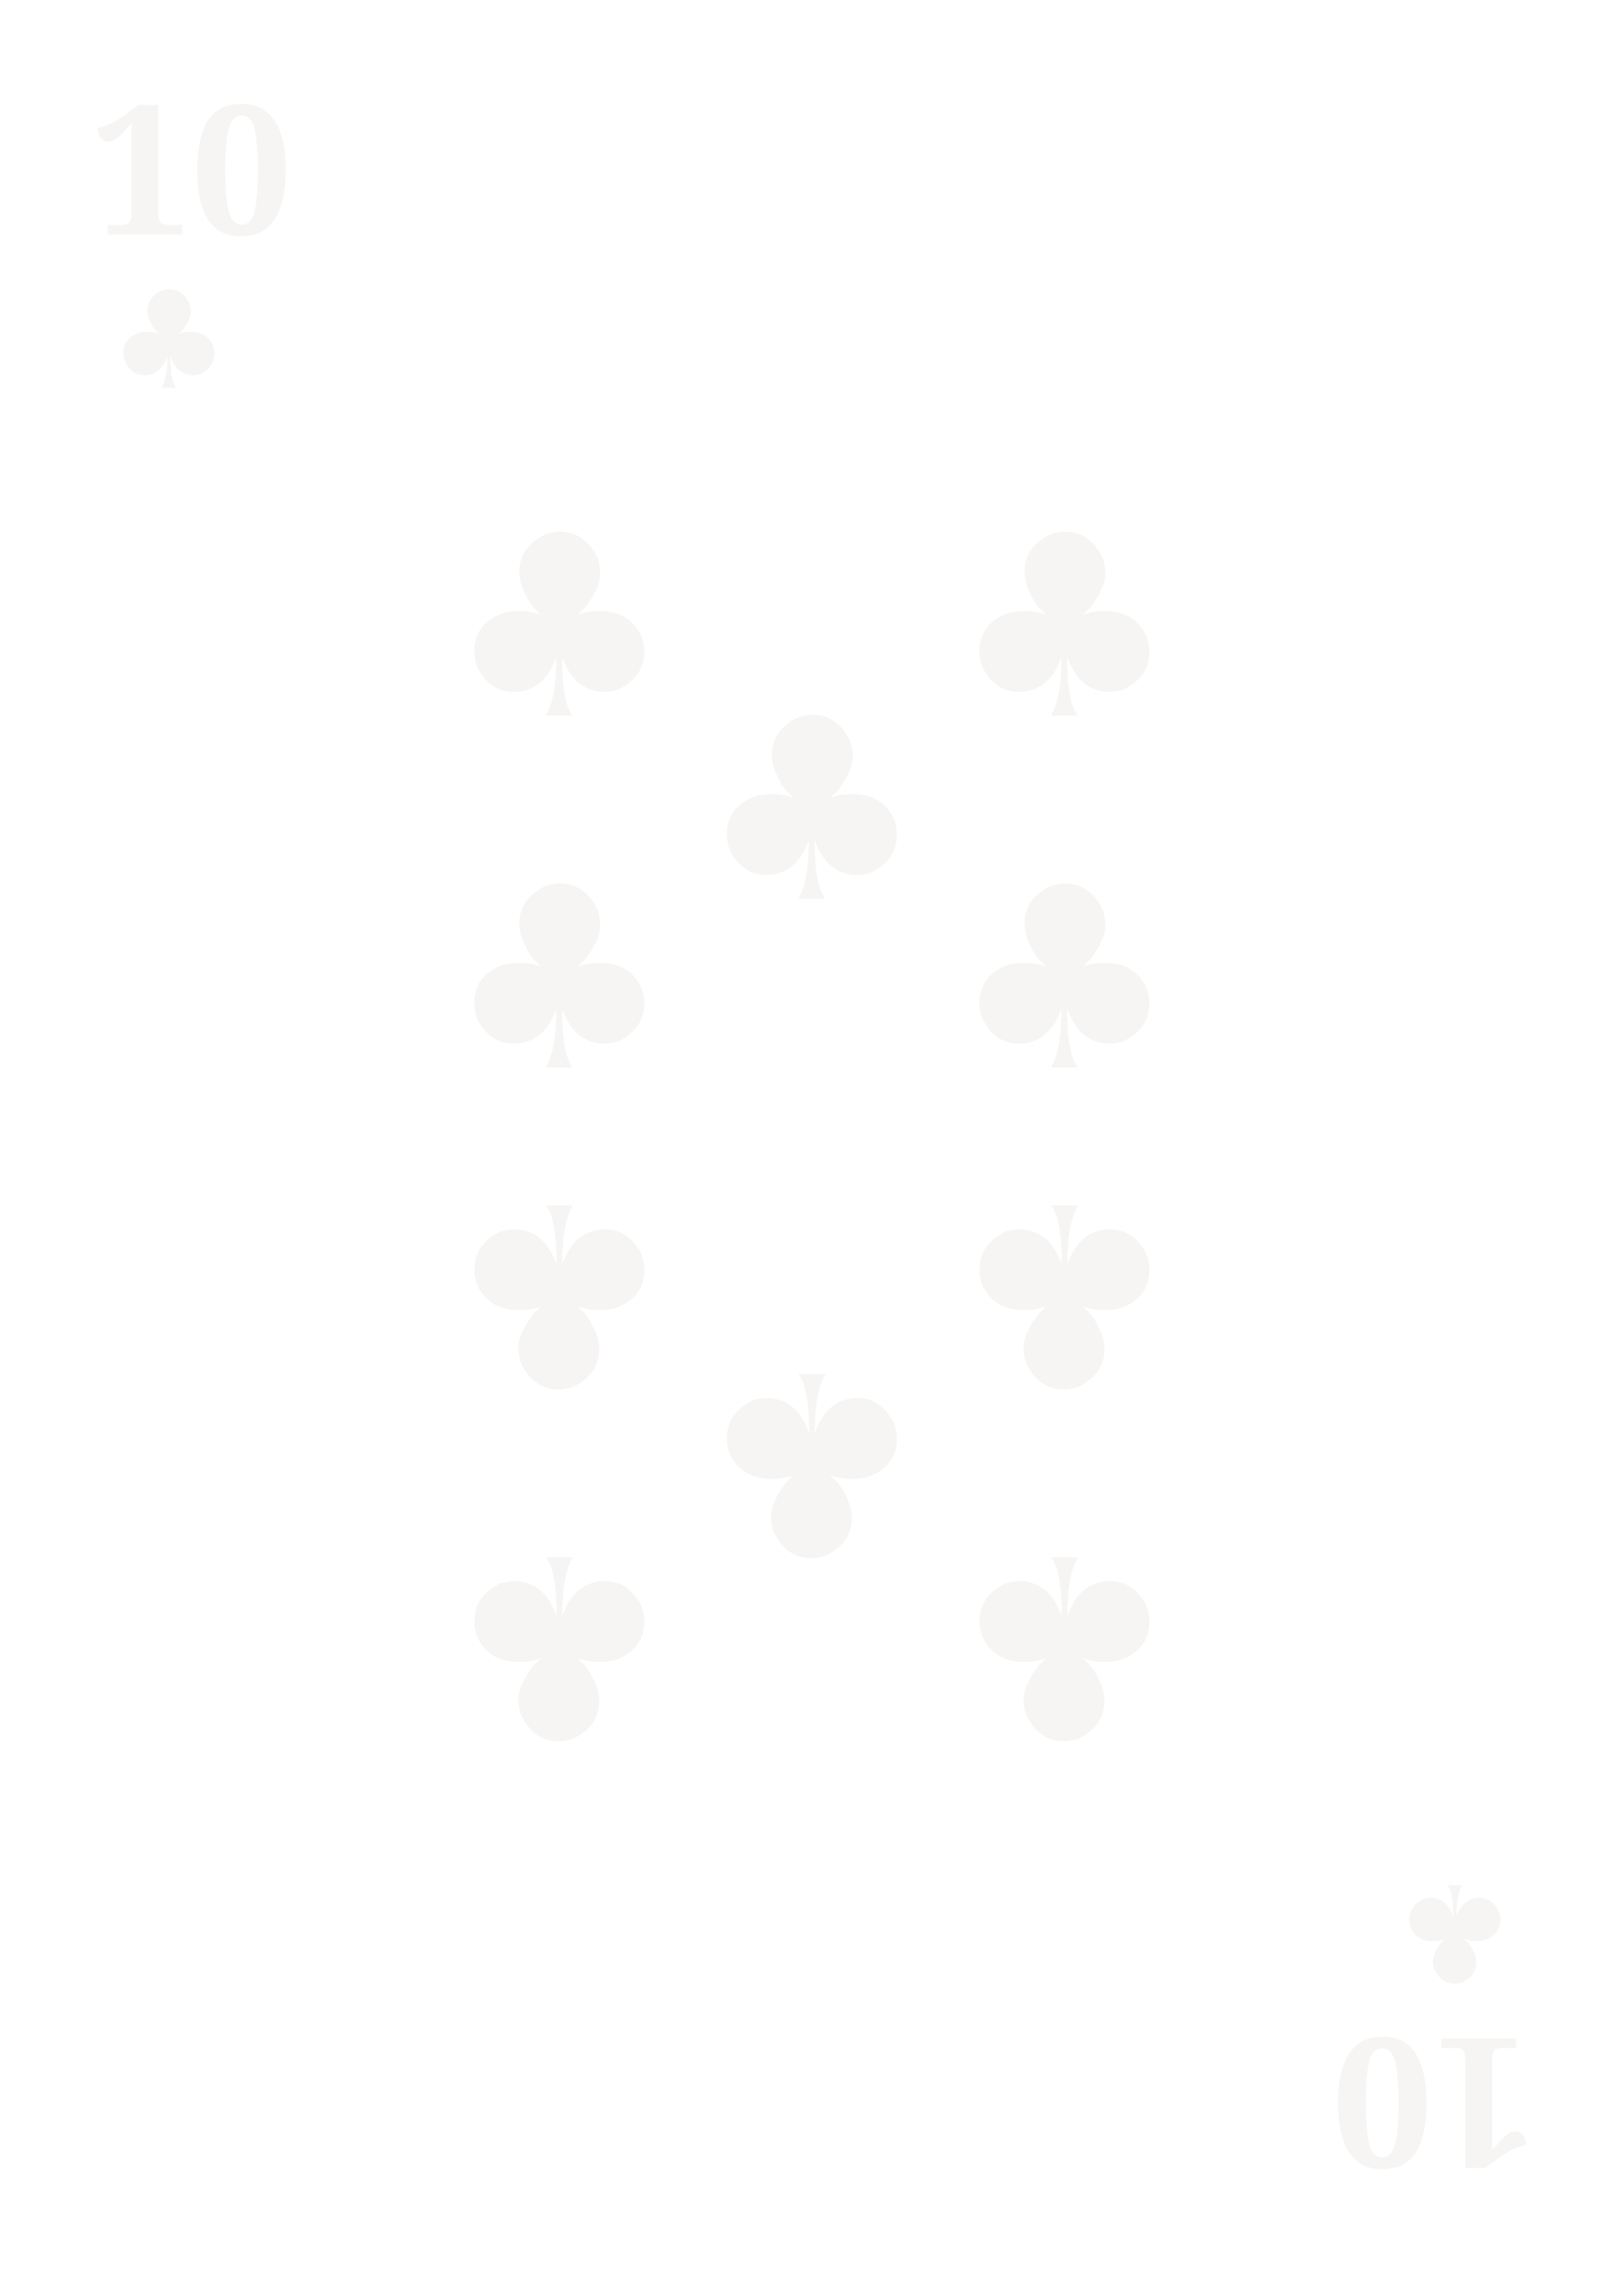
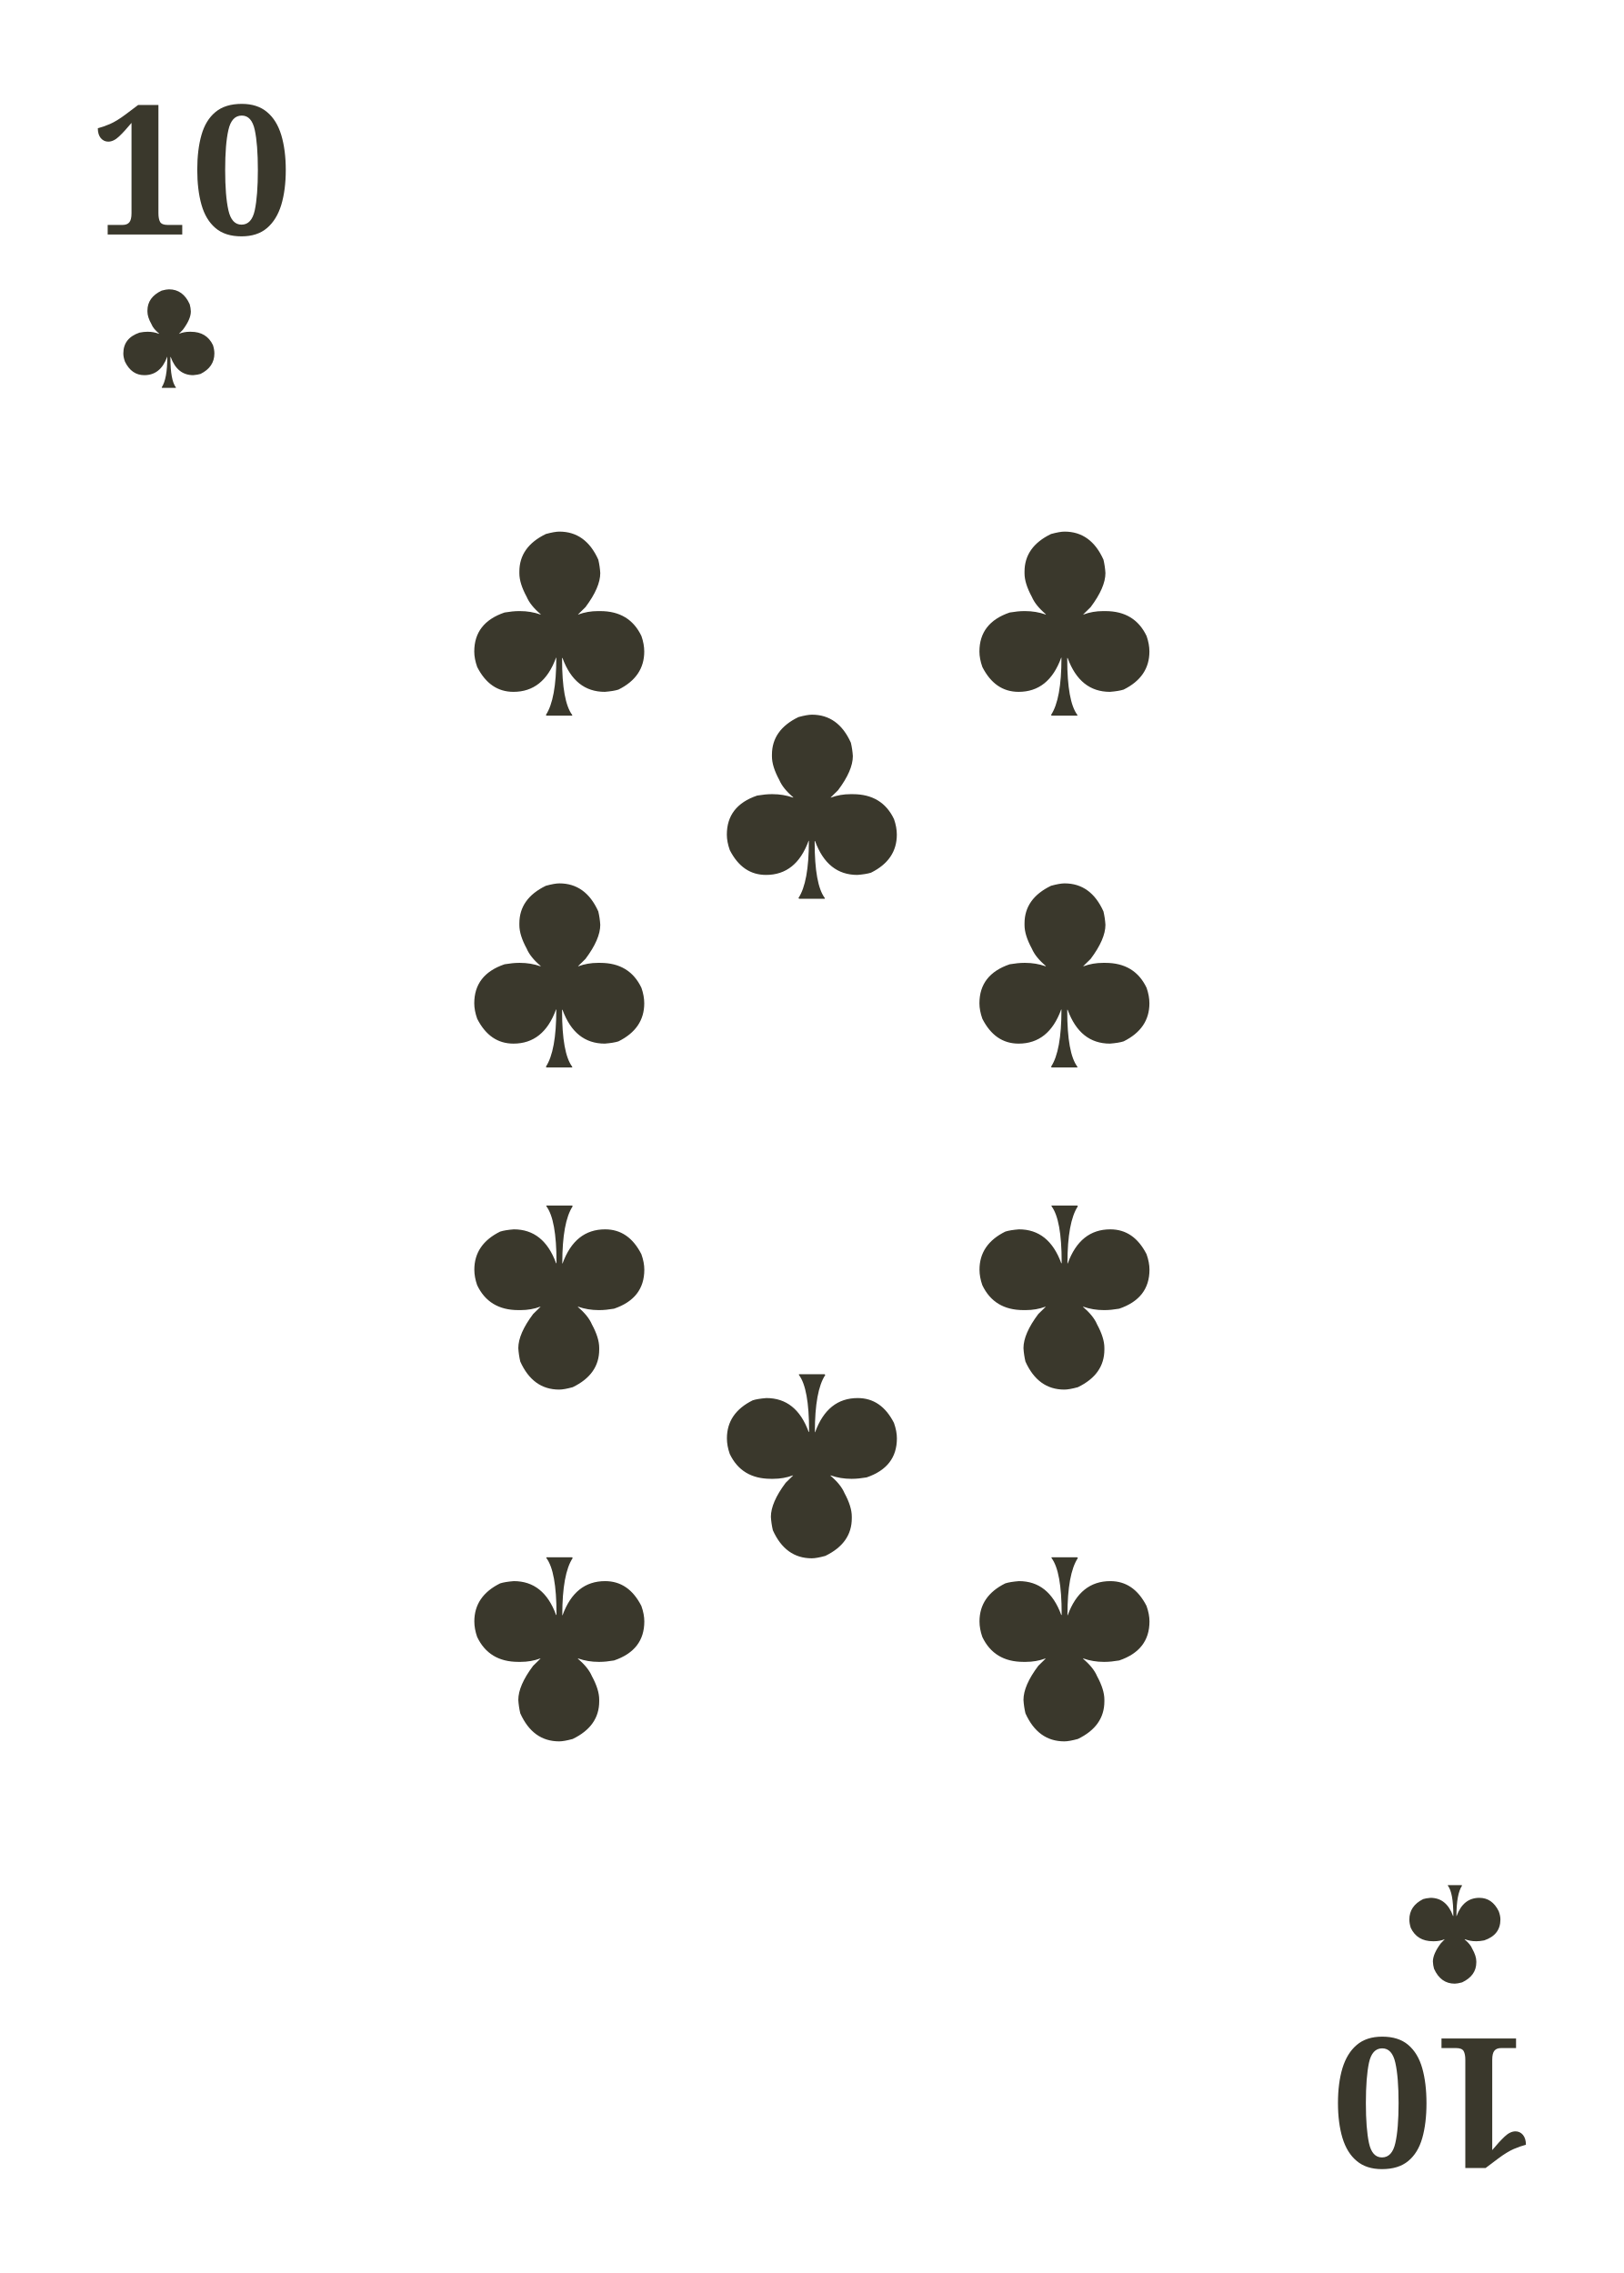
<svg xmlns="http://www.w3.org/2000/svg" viewBox="0 0 180 252" width="180" height="252">
-   <text x="10" y="26" font-family="Georgia, serif" font-size="20" font-weight="bold" fill="#f6f5f4">10</text>
-   <text x="12" y="43" font-family="Georgia, serif" font-size="15" fill="#f6f5f4">♣</text>
+   <style>@media (prefers-color-scheme: dark){text{fill:hsl(49 14% 80%)}}</style>
+   <text x="10" y="26" font-family="Georgia, serif" font-size="20" font-weight="bold" fill="hsl(49 14% 20%)">10</text>
+   <text x="12" y="43" font-family="Georgia, serif" font-size="15" fill="hsl(49 14% 20%)">♣</text>
  <g transform="rotate(180, 90.0, 126.0)">
-     <text x="10" y="26" font-family="Georgia, serif" font-size="20" font-weight="bold" fill="#f6f5f4">10</text>
-     <text x="12" y="43" font-family="Georgia, serif" font-size="15" fill="#f6f5f4">♣</text>
+     <text x="10" y="26" font-family="Georgia, serif" font-size="20" font-weight="bold" fill="hsl(49 14% 20%)">10</text>
+     <text x="12" y="43" font-family="Georgia, serif" font-size="15" fill="hsl(49 14% 20%)">♣</text>
  </g>
-   <text x="62.0" y="71.4" font-family="Georgia, serif" font-size="28" fill="#f6f5f4" text-anchor="middle" dominant-baseline="middle">♣</text>
-   <text x="118.0" y="71.4" font-family="Georgia, serif" font-size="28" fill="#f6f5f4" text-anchor="middle" dominant-baseline="middle">♣</text>
-   <text x="90.0" y="91.7" font-family="Georgia, serif" font-size="28" fill="#f6f5f4" text-anchor="middle" dominant-baseline="middle">♣</text>
-   <text x="62.0" y="110.4" font-family="Georgia, serif" font-size="28" fill="#f6f5f4" text-anchor="middle" dominant-baseline="middle">♣</text>
-   <text x="118.0" y="110.4" font-family="Georgia, serif" font-size="28" fill="#f6f5f4" text-anchor="middle" dominant-baseline="middle">♣</text>
-   <text x="62.0" y="141.6" font-family="Georgia, serif" font-size="28" fill="#f6f5f4" text-anchor="middle" dominant-baseline="middle" transform="rotate(180,62.0,141.6)">♣</text>
-   <text x="118.0" y="141.6" font-family="Georgia, serif" font-size="28" fill="#f6f5f4" text-anchor="middle" dominant-baseline="middle" transform="rotate(180,118.0,141.6)">♣</text>
-   <text x="90.0" y="160.3" font-family="Georgia, serif" font-size="28" fill="#f6f5f4" text-anchor="middle" dominant-baseline="middle" transform="rotate(180,90.0,160.3)">♣</text>
-   <text x="62.0" y="180.6" font-family="Georgia, serif" font-size="28" fill="#f6f5f4" text-anchor="middle" dominant-baseline="middle" transform="rotate(180,62.0,180.6)">♣</text>
-   <text x="118.0" y="180.6" font-family="Georgia, serif" font-size="28" fill="#f6f5f4" text-anchor="middle" dominant-baseline="middle" transform="rotate(180,118.0,180.6)">♣</text>
+   <text x="62.0" y="71.4" font-family="Georgia, serif" font-size="28" fill="hsl(49 14% 20%)" text-anchor="middle" dominant-baseline="middle">♣</text>
+   <text x="118.0" y="71.4" font-family="Georgia, serif" font-size="28" fill="hsl(49 14% 20%)" text-anchor="middle" dominant-baseline="middle">♣</text>
+   <text x="90.0" y="91.7" font-family="Georgia, serif" font-size="28" fill="hsl(49 14% 20%)" text-anchor="middle" dominant-baseline="middle">♣</text>
+   <text x="62.0" y="110.4" font-family="Georgia, serif" font-size="28" fill="hsl(49 14% 20%)" text-anchor="middle" dominant-baseline="middle">♣</text>
+   <text x="118.0" y="110.4" font-family="Georgia, serif" font-size="28" fill="hsl(49 14% 20%)" text-anchor="middle" dominant-baseline="middle">♣</text>
+   <text x="62.0" y="141.6" font-family="Georgia, serif" font-size="28" fill="hsl(49 14% 20%)" text-anchor="middle" dominant-baseline="middle" transform="rotate(180,62.0,141.6)">♣</text>
+   <text x="118.0" y="141.6" font-family="Georgia, serif" font-size="28" fill="hsl(49 14% 20%)" text-anchor="middle" dominant-baseline="middle" transform="rotate(180,118.0,141.6)">♣</text>
+   <text x="90.0" y="160.3" font-family="Georgia, serif" font-size="28" fill="hsl(49 14% 20%)" text-anchor="middle" dominant-baseline="middle" transform="rotate(180,90.0,160.3)">♣</text>
+   <text x="62.0" y="180.6" font-family="Georgia, serif" font-size="28" fill="hsl(49 14% 20%)" text-anchor="middle" dominant-baseline="middle" transform="rotate(180,62.0,180.6)">♣</text>
+   <text x="118.0" y="180.6" font-family="Georgia, serif" font-size="28" fill="hsl(49 14% 20%)" text-anchor="middle" dominant-baseline="middle" transform="rotate(180,118.0,180.6)">♣</text>
</svg>
